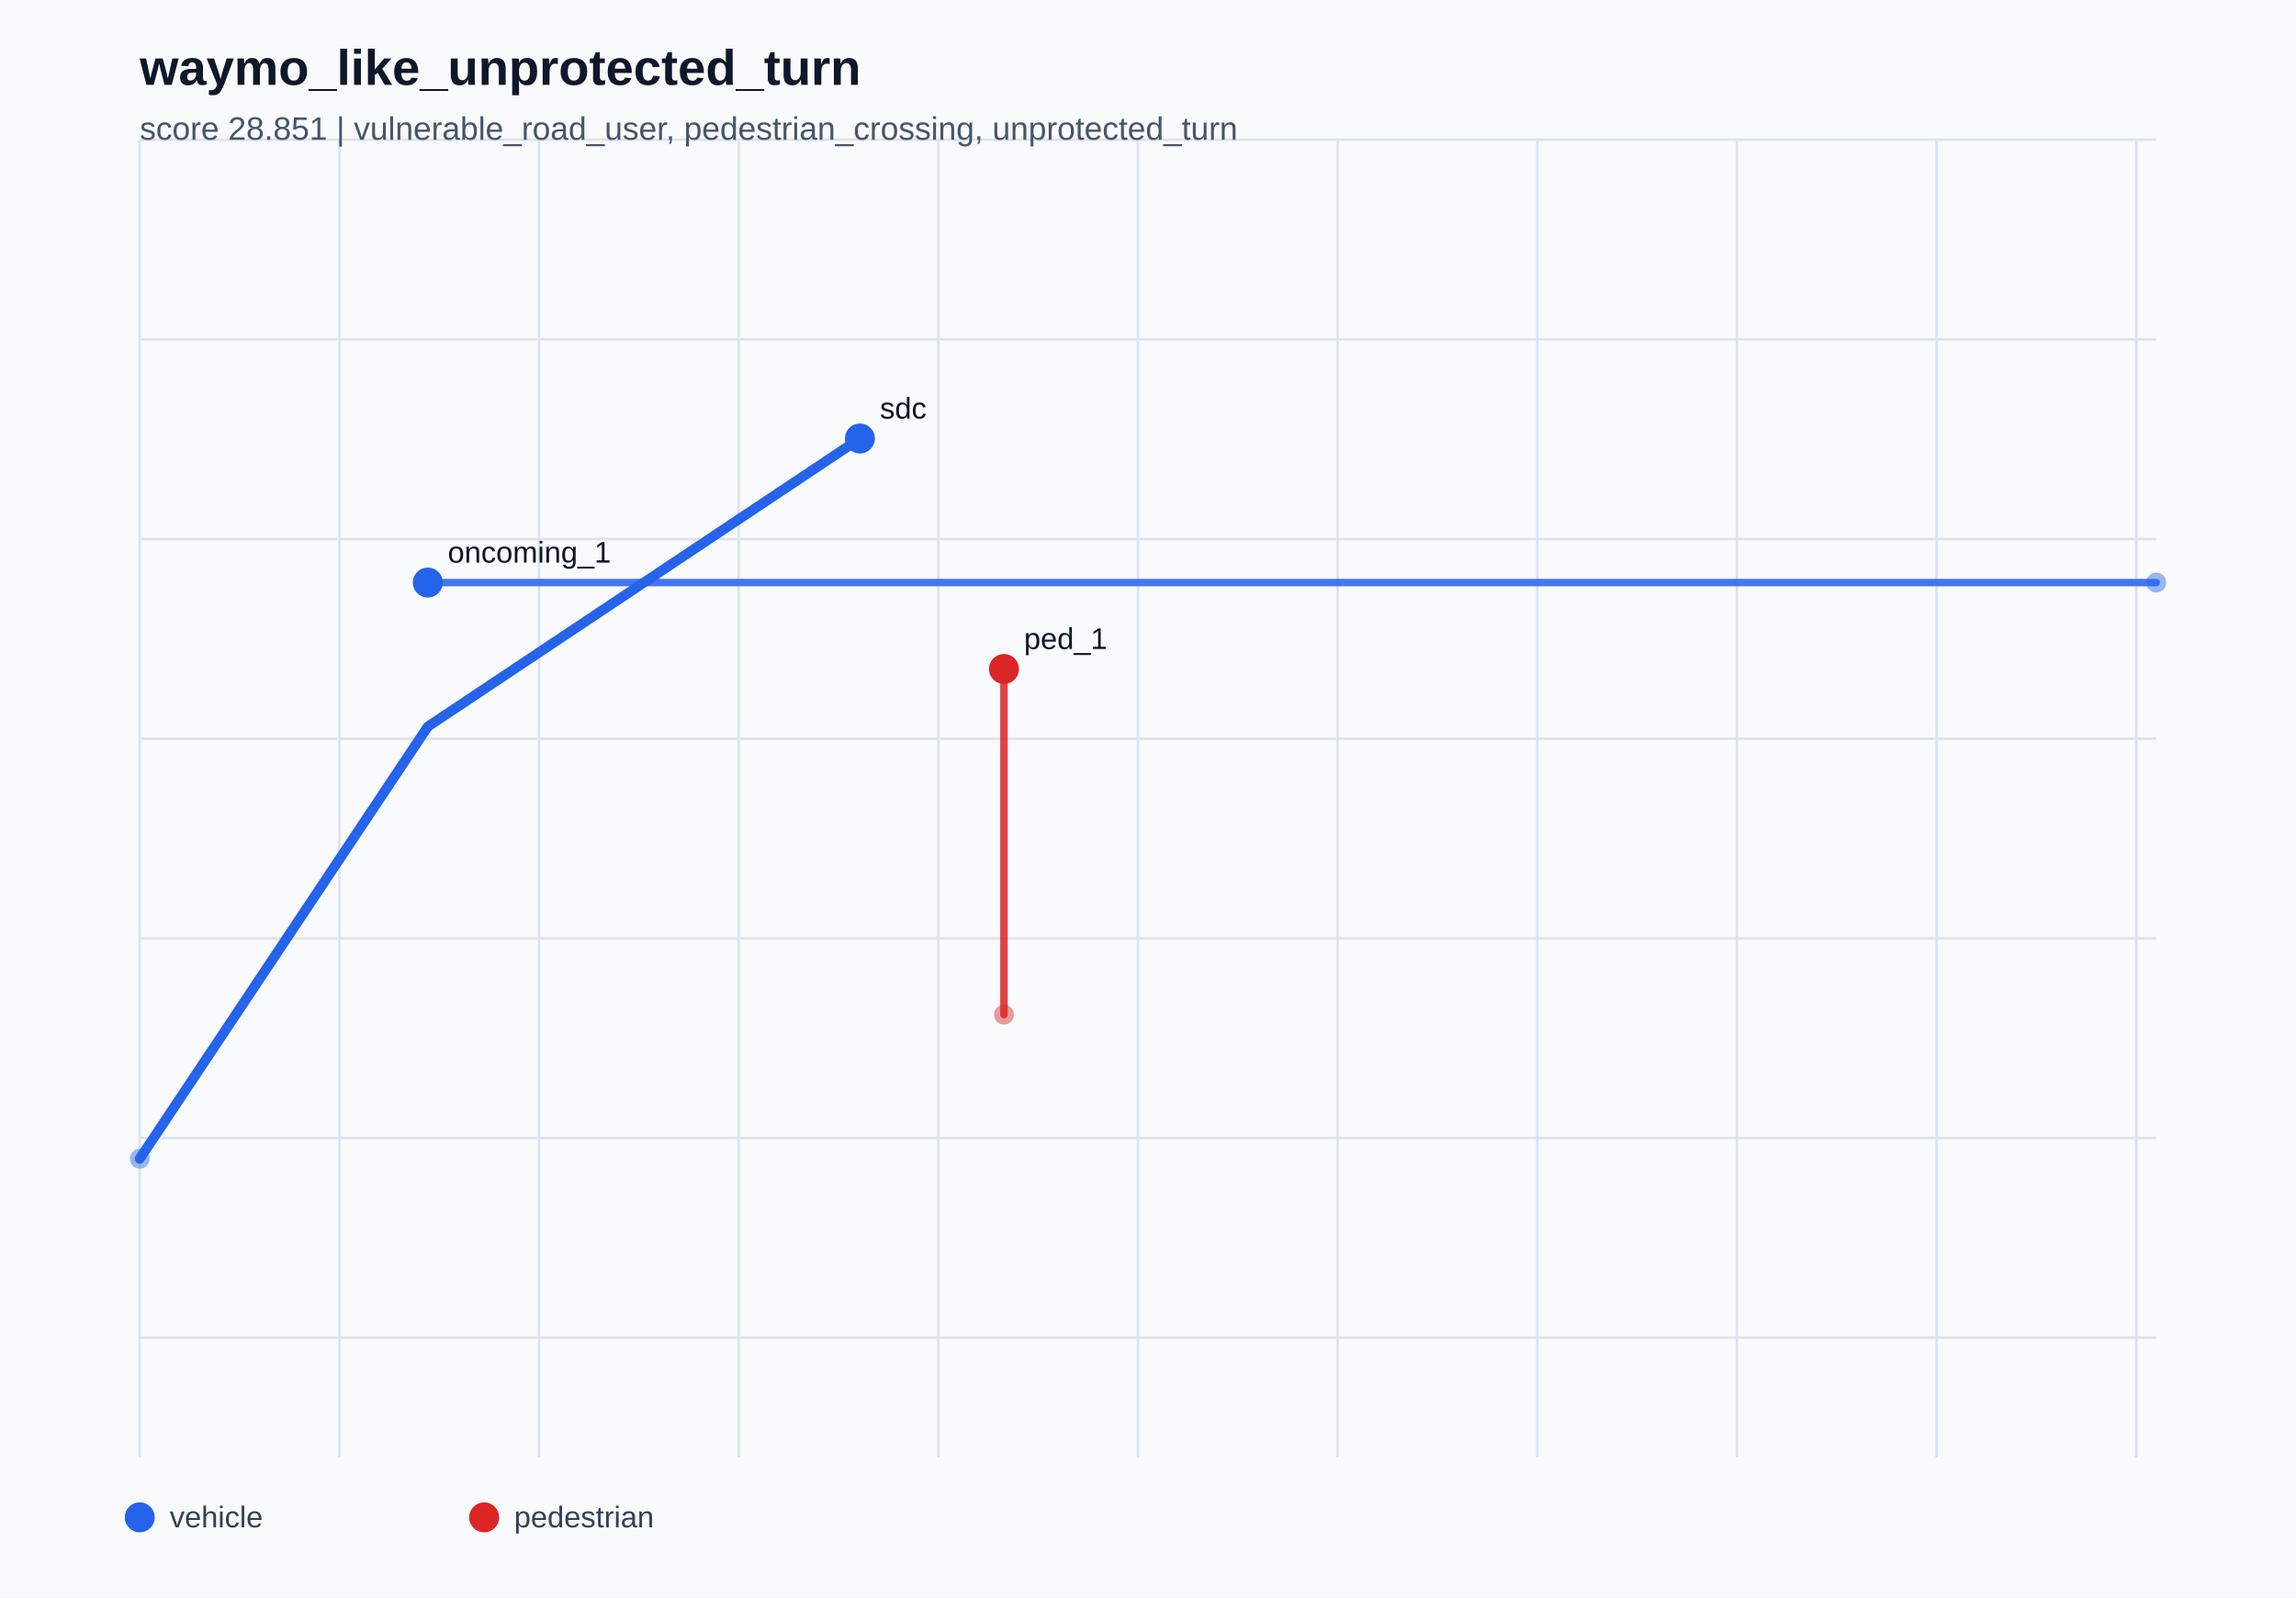
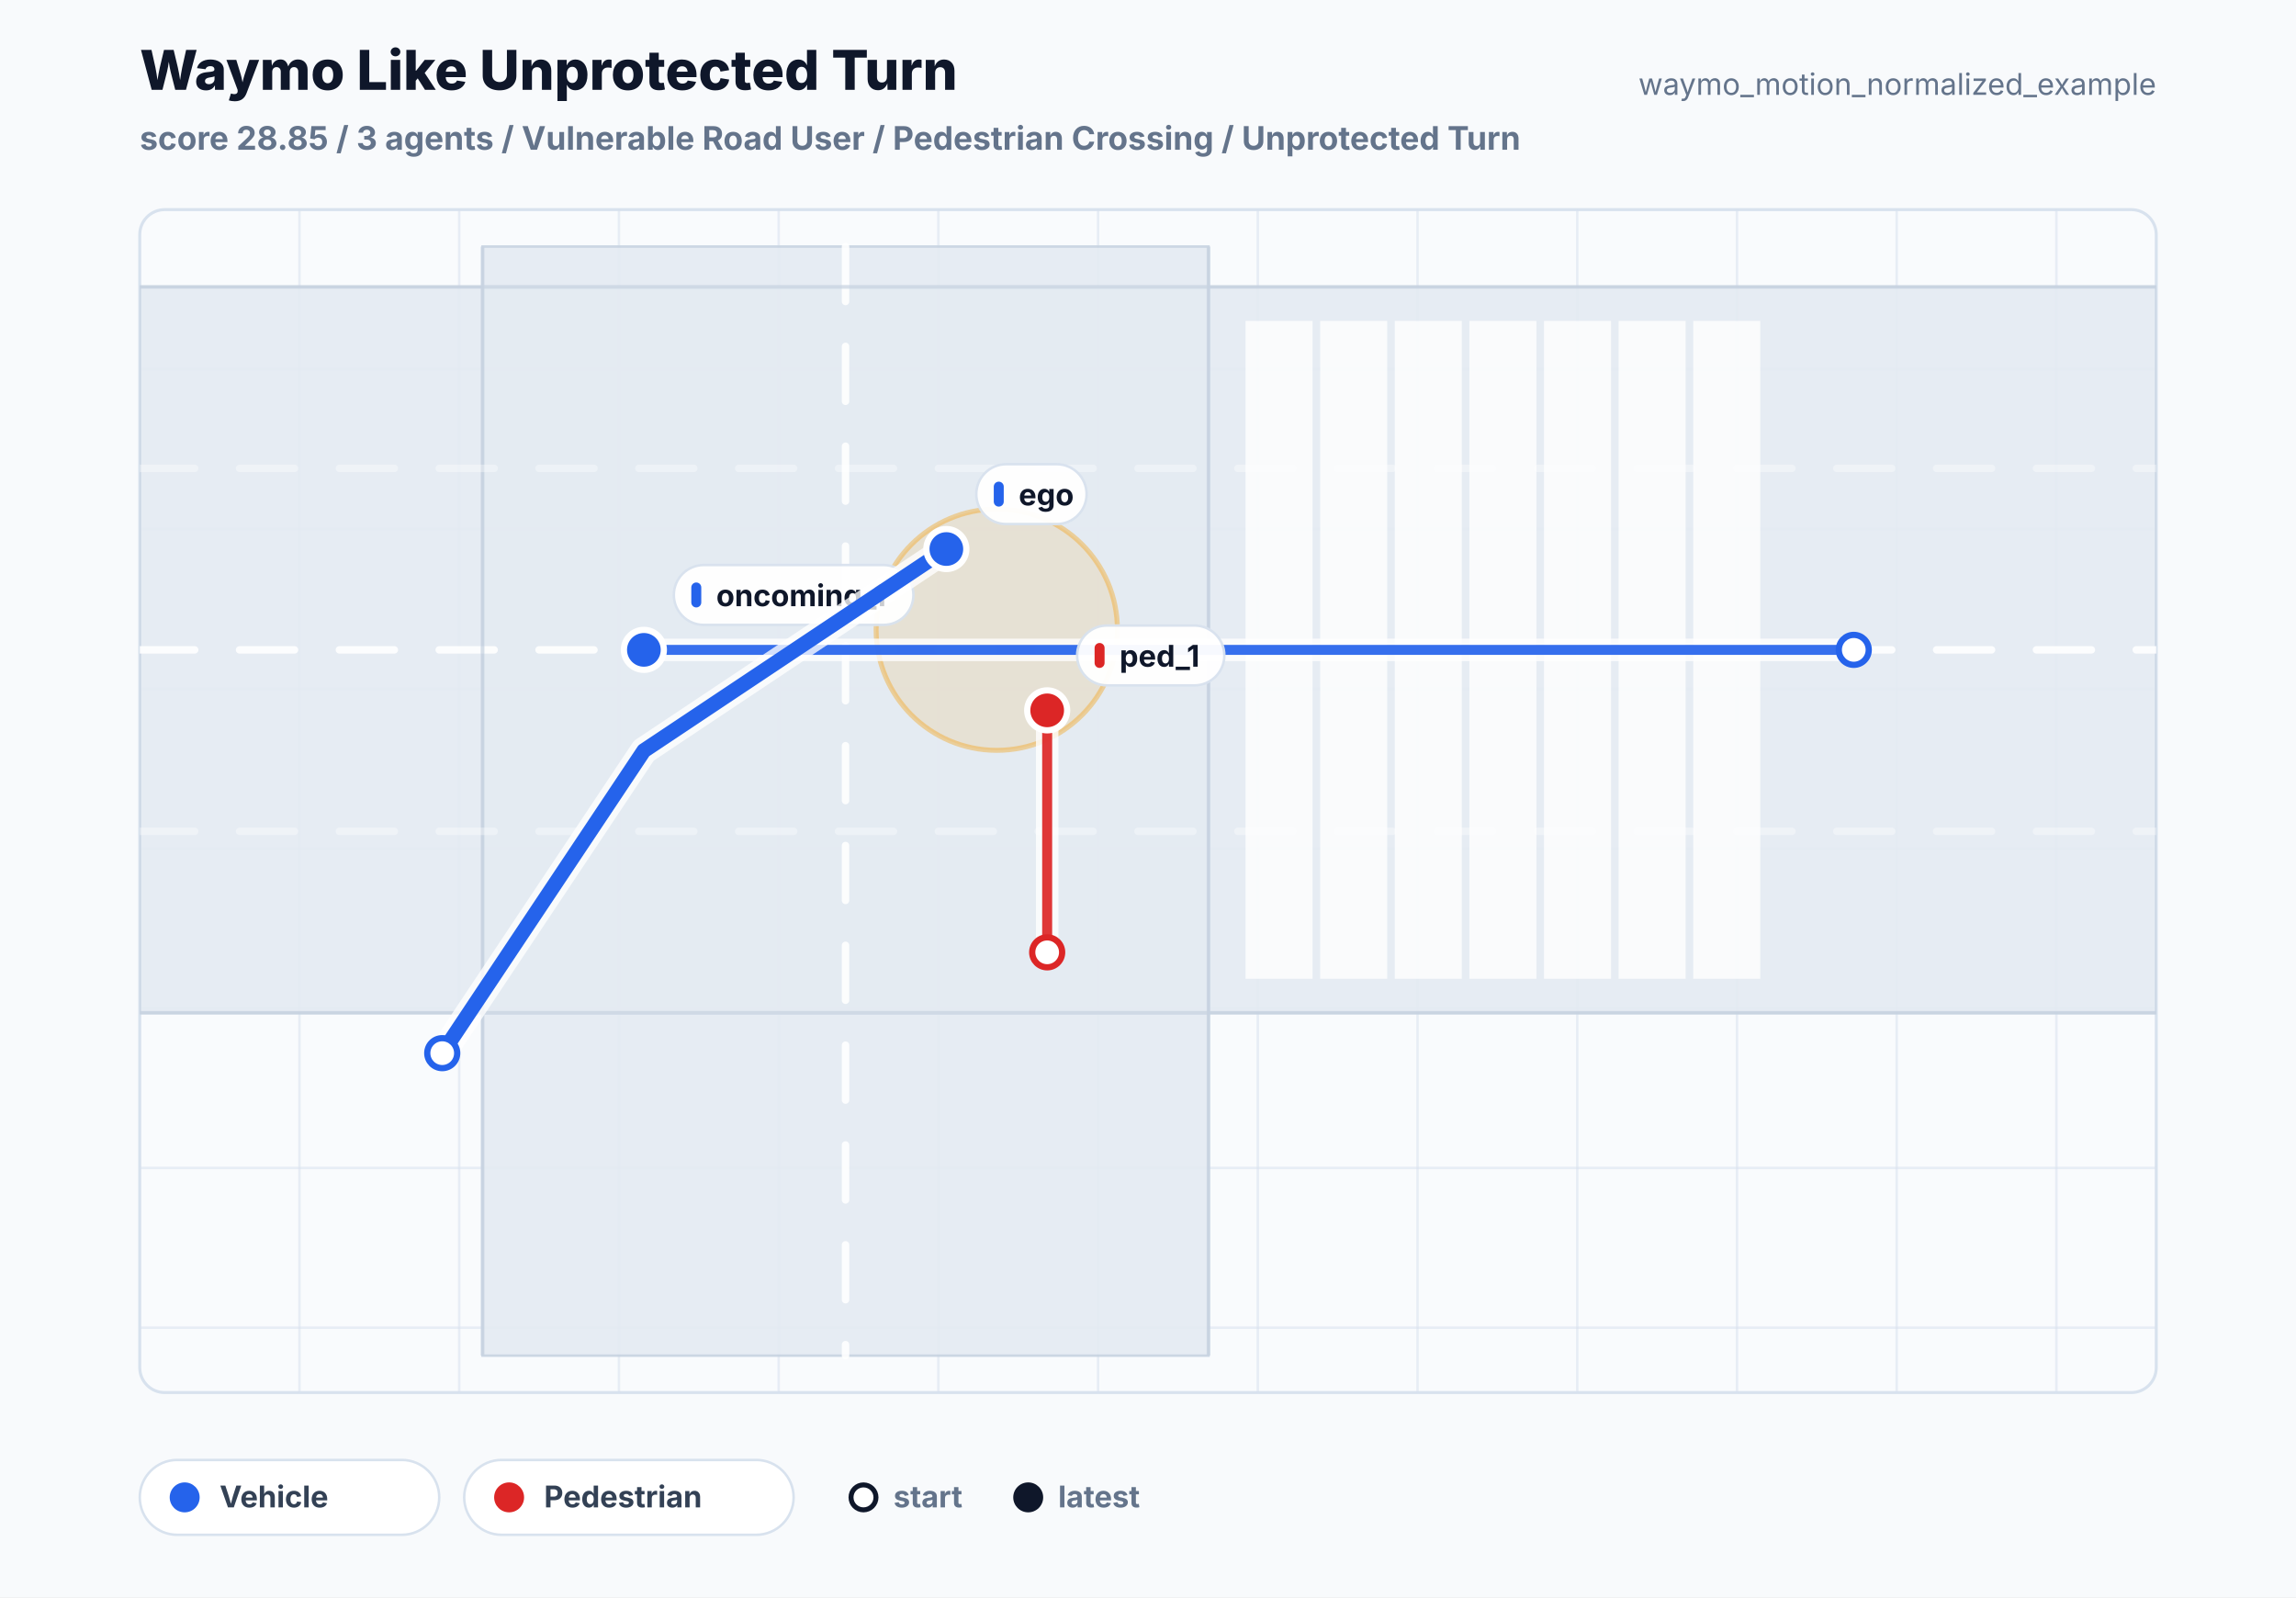
<svg xmlns="http://www.w3.org/2000/svg" width="920" height="640" viewBox="0 0 920 640" role="img">
+   <defs>
+     <clipPath id="scenario-plot-clip">
+       <rect x="56" y="84" width="808" height="474" rx="10" />
+     </clipPath>
+   </defs>
  <rect x="0" y="0" width="920" height="640" fill="#f8fafc" />
-   <line x1="56" y1="56" x2="56" y2="584" stroke="#dbe3ee" stroke-width="1" />
-   <line x1="136" y1="56" x2="136" y2="584" stroke="#dbe3ee" stroke-width="1" />
-   <line x1="216" y1="56" x2="216" y2="584" stroke="#dbe3ee" stroke-width="1" />
-   <line x1="296" y1="56" x2="296" y2="584" stroke="#dbe3ee" stroke-width="1" />
-   <line x1="376" y1="56" x2="376" y2="584" stroke="#dbe3ee" stroke-width="1" />
-   <line x1="456" y1="56" x2="456" y2="584" stroke="#dbe3ee" stroke-width="1" />
-   <line x1="536" y1="56" x2="536" y2="584" stroke="#dbe3ee" stroke-width="1" />
-   <line x1="616" y1="56" x2="616" y2="584" stroke="#dbe3ee" stroke-width="1" />
-   <line x1="696" y1="56" x2="696" y2="584" stroke="#dbe3ee" stroke-width="1" />
-   <line x1="776" y1="56" x2="776" y2="584" stroke="#dbe3ee" stroke-width="1" />
-   <line x1="856" y1="56" x2="856" y2="584" stroke="#dbe3ee" stroke-width="1" />
-   <line x1="56" y1="56" x2="864" y2="56" stroke="#dbe3ee" stroke-width="1" />
-   <line x1="56" y1="136" x2="864" y2="136" stroke="#dbe3ee" stroke-width="1" />
-   <line x1="56" y1="216" x2="864" y2="216" stroke="#dbe3ee" stroke-width="1" />
-   <line x1="56" y1="296" x2="864" y2="296" stroke="#dbe3ee" stroke-width="1" />
-   <line x1="56" y1="376" x2="864" y2="376" stroke="#dbe3ee" stroke-width="1" />
-   <line x1="56" y1="456" x2="864" y2="456" stroke="#dbe3ee" stroke-width="1" />
-   <line x1="56" y1="536" x2="864" y2="536" stroke="#dbe3ee" stroke-width="1" />
-   <text x="56" y="34" fill="#0f172a" font-size="20" font-family="Arial, sans-serif" font-weight="700">waymo_like_unprotected_turn</text>
-   <text x="56" y="56" fill="#475569" font-size="13" font-family="Arial, sans-serif">score 28.851 | vulnerable_road_user, pedestrian_crossing, unprotected_turn</text>
-   <circle cx="56" cy="608" r="6" fill="#2563eb" />
-   <text x="68" y="612" fill="#334155" font-size="12" font-family="Arial, sans-serif">vehicle</text>
-   <circle cx="194" cy="608" r="6" fill="#dc2626" />
-   <text x="206" y="612" fill="#334155" font-size="12" font-family="Arial, sans-serif">pedestrian</text>
-   <polyline points="864.00,233.43 517.71,233.43 171.43,233.43" fill="none" stroke="#2563eb" stroke-width="3" stroke-linecap="round" stroke-linejoin="round" opacity="0.86" />
-   <circle cx="864.00" cy="233.43" r="4" fill="#2563eb" opacity="0.45" />
-   <circle cx="171.43" cy="233.43" r="6" fill="#2563eb" />
-   <text x="179.43" y="225.43" fill="#0f172a" font-size="12" font-family="Arial, sans-serif">oncoming_1</text>
-   <polyline points="402.29,406.57 402.29,337.31 402.29,268.06" fill="none" stroke="#dc2626" stroke-width="3" stroke-linecap="round" stroke-linejoin="round" opacity="0.86" />
-   <circle cx="402.29" cy="406.57" r="4" fill="#dc2626" opacity="0.45" />
-   <circle cx="402.29" cy="268.06" r="6" fill="#dc2626" />
-   <text x="410.29" y="260.06" fill="#0f172a" font-size="12" font-family="Arial, sans-serif">ped_1</text>
-   <polyline points="56.00,464.29 171.43,291.14 344.57,175.71" fill="none" stroke="#2563eb" stroke-width="4" stroke-linecap="round" stroke-linejoin="round" opacity="1.0" />
-   <circle cx="56.00" cy="464.29" r="4" fill="#2563eb" opacity="0.45" />
-   <circle cx="344.57" cy="175.71" r="6" fill="#2563eb" />
-   <text x="352.57" y="167.71" fill="#0f172a" font-size="12" font-family="Arial, sans-serif">sdc</text>
+   <text x="56" y="36" fill="#0f172a" font-size="22" font-family="Inter, Arial, sans-serif" font-weight="800">Waymo Like Unprotected Turn</text>
+   <text x="56" y="60" fill="#64748b" font-size="13" font-family="Inter, Arial, sans-serif" font-weight="650">score 28.85 / 3 agents / Vulnerable Road User / Pedestrian Crossing / Unprotected Turn</text>
+   <text x="864" y="38" fill="#64748b" font-size="12" font-family="Inter, Arial, sans-serif" text-anchor="end">waymo_motion_normalized_example</text>
+   <rect x="56" y="84" width="808" height="474" rx="10" fill="#f9fbfd" stroke="#d8e2ee" stroke-width="1.2" />
+   <g clip-path="url(#scenario-plot-clip)">
+     <line x1="120" y1="84" x2="120" y2="558" stroke="#d7e1ee" stroke-width="1" opacity="0.52" />
+     <line x1="184" y1="84" x2="184" y2="558" stroke="#d7e1ee" stroke-width="1" opacity="0.52" />
+     <line x1="248" y1="84" x2="248" y2="558" stroke="#d7e1ee" stroke-width="1" opacity="0.52" />
+     <line x1="312" y1="84" x2="312" y2="558" stroke="#d7e1ee" stroke-width="1" opacity="0.52" />
+     <line x1="376" y1="84" x2="376" y2="558" stroke="#d7e1ee" stroke-width="1" opacity="0.52" />
+     <line x1="440" y1="84" x2="440" y2="558" stroke="#d7e1ee" stroke-width="1" opacity="0.52" />
+     <line x1="504" y1="84" x2="504" y2="558" stroke="#d7e1ee" stroke-width="1" opacity="0.52" />
+     <line x1="568" y1="84" x2="568" y2="558" stroke="#d7e1ee" stroke-width="1" opacity="0.52" />
+     <line x1="632" y1="84" x2="632" y2="558" stroke="#d7e1ee" stroke-width="1" opacity="0.52" />
+     <line x1="696" y1="84" x2="696" y2="558" stroke="#d7e1ee" stroke-width="1" opacity="0.52" />
+     <line x1="760" y1="84" x2="760" y2="558" stroke="#d7e1ee" stroke-width="1" opacity="0.52" />
+     <line x1="824" y1="84" x2="824" y2="558" stroke="#d7e1ee" stroke-width="1" opacity="0.52" />
+     <line x1="56" y1="148" x2="864" y2="148" stroke="#d7e1ee" stroke-width="1" opacity="0.52" />
+     <line x1="56" y1="212" x2="864" y2="212" stroke="#d7e1ee" stroke-width="1" opacity="0.52" />
+     <line x1="56" y1="276" x2="864" y2="276" stroke="#d7e1ee" stroke-width="1" opacity="0.52" />
+     <line x1="56" y1="340" x2="864" y2="340" stroke="#d7e1ee" stroke-width="1" opacity="0.52" />
+     <line x1="56" y1="404" x2="864" y2="404" stroke="#d7e1ee" stroke-width="1" opacity="0.52" />
+     <line x1="56" y1="468" x2="864" y2="468" stroke="#d7e1ee" stroke-width="1" opacity="0.52" />
+     <line x1="56" y1="532" x2="864" y2="532" stroke="#d7e1ee" stroke-width="1" opacity="0.52" />
+     <rect x="56.00" y="114.96" width="808.00" height="290.88" fill="#e4eaf2" stroke="#c7d3e1" stroke-width="1" opacity="0.92" />
+     <rect x="193.36" y="98.80" width="290.88" height="444.40" fill="#e4eaf2" stroke="#c7d3e1" stroke-width="1" opacity="0.92" />
+     <line x1="56.00" y1="260.40" x2="864.00" y2="260.40" stroke="#ffffff" stroke-width="3" stroke-linecap="round" stroke-dasharray="22 18" opacity="0.88" />
+     <line x1="338.80" y1="98.80" x2="338.80" y2="543.20" stroke="#ffffff" stroke-width="3" stroke-linecap="round" stroke-dasharray="22 18" opacity="0.88" />
+     <line x1="56.00" y1="114.96" x2="864.00" y2="114.96" stroke="#c7d3e1" stroke-width="1.5" opacity="0.72" />
+     <line x1="56.00" y1="405.84" x2="864.00" y2="405.84" stroke="#c7d3e1" stroke-width="1.5" opacity="0.72" />
+     <line x1="193.36" y1="98.80" x2="193.36" y2="543.20" stroke="#c7d3e1" stroke-width="1.5" opacity="0.72" />
+     <line x1="484.24" y1="98.80" x2="484.24" y2="543.20" stroke="#c7d3e1" stroke-width="1.5" opacity="0.72" />
+     <line x1="56.00" y1="187.68" x2="864.00" y2="187.68" stroke="#ffffff" stroke-width="3" stroke-linecap="round" stroke-dasharray="22 18" opacity="0.35" />
+     <line x1="56.00" y1="333.12" x2="864.00" y2="333.12" stroke="#ffffff" stroke-width="3" stroke-linecap="round" stroke-dasharray="22 18" opacity="0.35" />
+     <rect x="499.59" y="129.10" width="25.86" height="262.60" fill="#ffffff" stroke="#ffffff" stroke-width="1" opacity="0.78" />
+     <rect x="529.49" y="129.10" width="25.86" height="262.60" fill="#ffffff" stroke="#ffffff" stroke-width="1" opacity="0.78" />
+     <rect x="559.38" y="129.10" width="25.86" height="262.60" fill="#ffffff" stroke="#ffffff" stroke-width="1" opacity="0.78" />
+     <rect x="589.28" y="129.10" width="25.86" height="262.60" fill="#ffffff" stroke="#ffffff" stroke-width="1" opacity="0.78" />
+     <rect x="619.18" y="129.10" width="25.86" height="262.60" fill="#ffffff" stroke="#ffffff" stroke-width="1" opacity="0.78" />
+     <rect x="649.07" y="129.10" width="25.86" height="262.60" fill="#ffffff" stroke="#ffffff" stroke-width="1" opacity="0.78" />
+     <rect x="678.97" y="129.10" width="25.86" height="262.60" fill="#ffffff" stroke="#ffffff" stroke-width="1" opacity="0.78" />
+     <circle cx="399.40" cy="252.32" r="48.34" fill="#f59e0b" opacity="0.13" />
+     <circle cx="399.40" cy="252.32" r="48.34" fill="none" stroke="#f59e0b" stroke-width="2" opacity="0.38" />
+     <g class="track track-vehicle">
+       <polyline points="742.80,260.40 500.40,260.40 258.00,260.40" fill="none" stroke="#ffffff" stroke-width="9" stroke-linecap="round" stroke-linejoin="round" opacity="0.78" />
+       <polyline points="742.80,260.40 500.40,260.40 258.00,260.40" fill="none" stroke="#2563eb" stroke-width="4" stroke-linecap="round" stroke-linejoin="round" opacity="0.92" />
+       <circle cx="742.80" cy="260.40" r="6" fill="#ffffff" stroke="#2563eb" stroke-width="2.5" />
+       <circle cx="258.00" cy="260.40" r="8" fill="#2563eb" stroke="#ffffff" stroke-width="2.5" />
+       <rect x="270.00" y="226.40" width="96.00" height="24.00" rx="12" fill="#ffffff" stroke="#d8e2ee" opacity="0.96" />
+       <rect x="277.00" y="233.40" width="4" height="10" rx="2" fill="#2563eb" />
+       <text x="287.00" y="242.90" fill="#0f172a" font-size="12" font-family="Inter, Arial, sans-serif" font-weight="750">oncoming_1</text>
+     </g>
+     <g class="track track-pedestrian">
+       <polyline points="419.60,381.60 419.60,333.12 419.60,284.64" fill="none" stroke="#ffffff" stroke-width="9" stroke-linecap="round" stroke-linejoin="round" opacity="0.78" />
+       <polyline points="419.60,381.60 419.60,333.12 419.60,284.64" fill="none" stroke="#dc2626" stroke-width="4" stroke-linecap="round" stroke-linejoin="round" opacity="0.92" />
+       <circle cx="419.60" cy="381.60" r="6" fill="#ffffff" stroke="#dc2626" stroke-width="2.5" />
+       <circle cx="419.60" cy="284.64" r="8" fill="#dc2626" stroke="#ffffff" stroke-width="2.5" />
+       <rect x="431.60" y="250.64" width="59.00" height="24.00" rx="12" fill="#ffffff" stroke="#d8e2ee" opacity="0.96" />
+       <rect x="438.60" y="257.64" width="4" height="10" rx="2" fill="#dc2626" />
+       <text x="448.60" y="267.14" fill="#0f172a" font-size="12" font-family="Inter, Arial, sans-serif" font-weight="750">ped_1</text>
+     </g>
+     <g class="track track-vehicle">
+       <polyline points="177.20,422.00 258.00,300.80 379.20,220.00" fill="none" stroke="#ffffff" stroke-width="11" stroke-linecap="round" stroke-linejoin="round" opacity="0.78" />
+       <polyline points="177.20,422.00 258.00,300.80 379.20,220.00" fill="none" stroke="#2563eb" stroke-width="6" stroke-linecap="round" stroke-linejoin="round" opacity="1.0" />
+       <circle cx="177.20" cy="422.00" r="6" fill="#ffffff" stroke="#2563eb" stroke-width="2.5" />
+       <circle cx="379.20" cy="220.00" r="8" fill="#2563eb" stroke="#ffffff" stroke-width="2.5" />
+       <rect x="391.20" y="186.00" width="44.20" height="24.00" rx="12" fill="#ffffff" stroke="#d8e2ee" opacity="0.96" />
+       <rect x="398.20" y="193.00" width="4" height="10" rx="2" fill="#2563eb" />
+       <text x="408.20" y="202.50" fill="#0f172a" font-size="12" font-family="Inter, Arial, sans-serif" font-weight="750">ego</text>
+     </g>
+   </g>
+   <rect x="56" y="585" width="120" height="30" rx="15" fill="#ffffff" stroke="#d8e2ee" />
+   <circle cx="74" cy="600" r="6" fill="#2563eb" />
+   <text x="88" y="604" fill="#334155" font-size="12" font-family="Inter, Arial, sans-serif" font-weight="700">Vehicle</text>
+   <rect x="186" y="585" width="132" height="30" rx="15" fill="#ffffff" stroke="#d8e2ee" />
+   <circle cx="204" cy="600" r="6" fill="#dc2626" />
+   <text x="218" y="604" fill="#334155" font-size="12" font-family="Inter, Arial, sans-serif" font-weight="700">Pedestrian</text>
+   <circle cx="346" cy="600" r="5" fill="#ffffff" stroke="#0f172a" stroke-width="2" />
+   <circle cx="412" cy="600" r="6" fill="#0f172a" />
+   <text x="358" y="604" fill="#64748b" font-size="12" font-family="Inter, Arial, sans-serif" font-weight="700">start</text>
+   <text x="424" y="604" fill="#64748b" font-size="12" font-family="Inter, Arial, sans-serif" font-weight="700">latest</text>
</svg>
